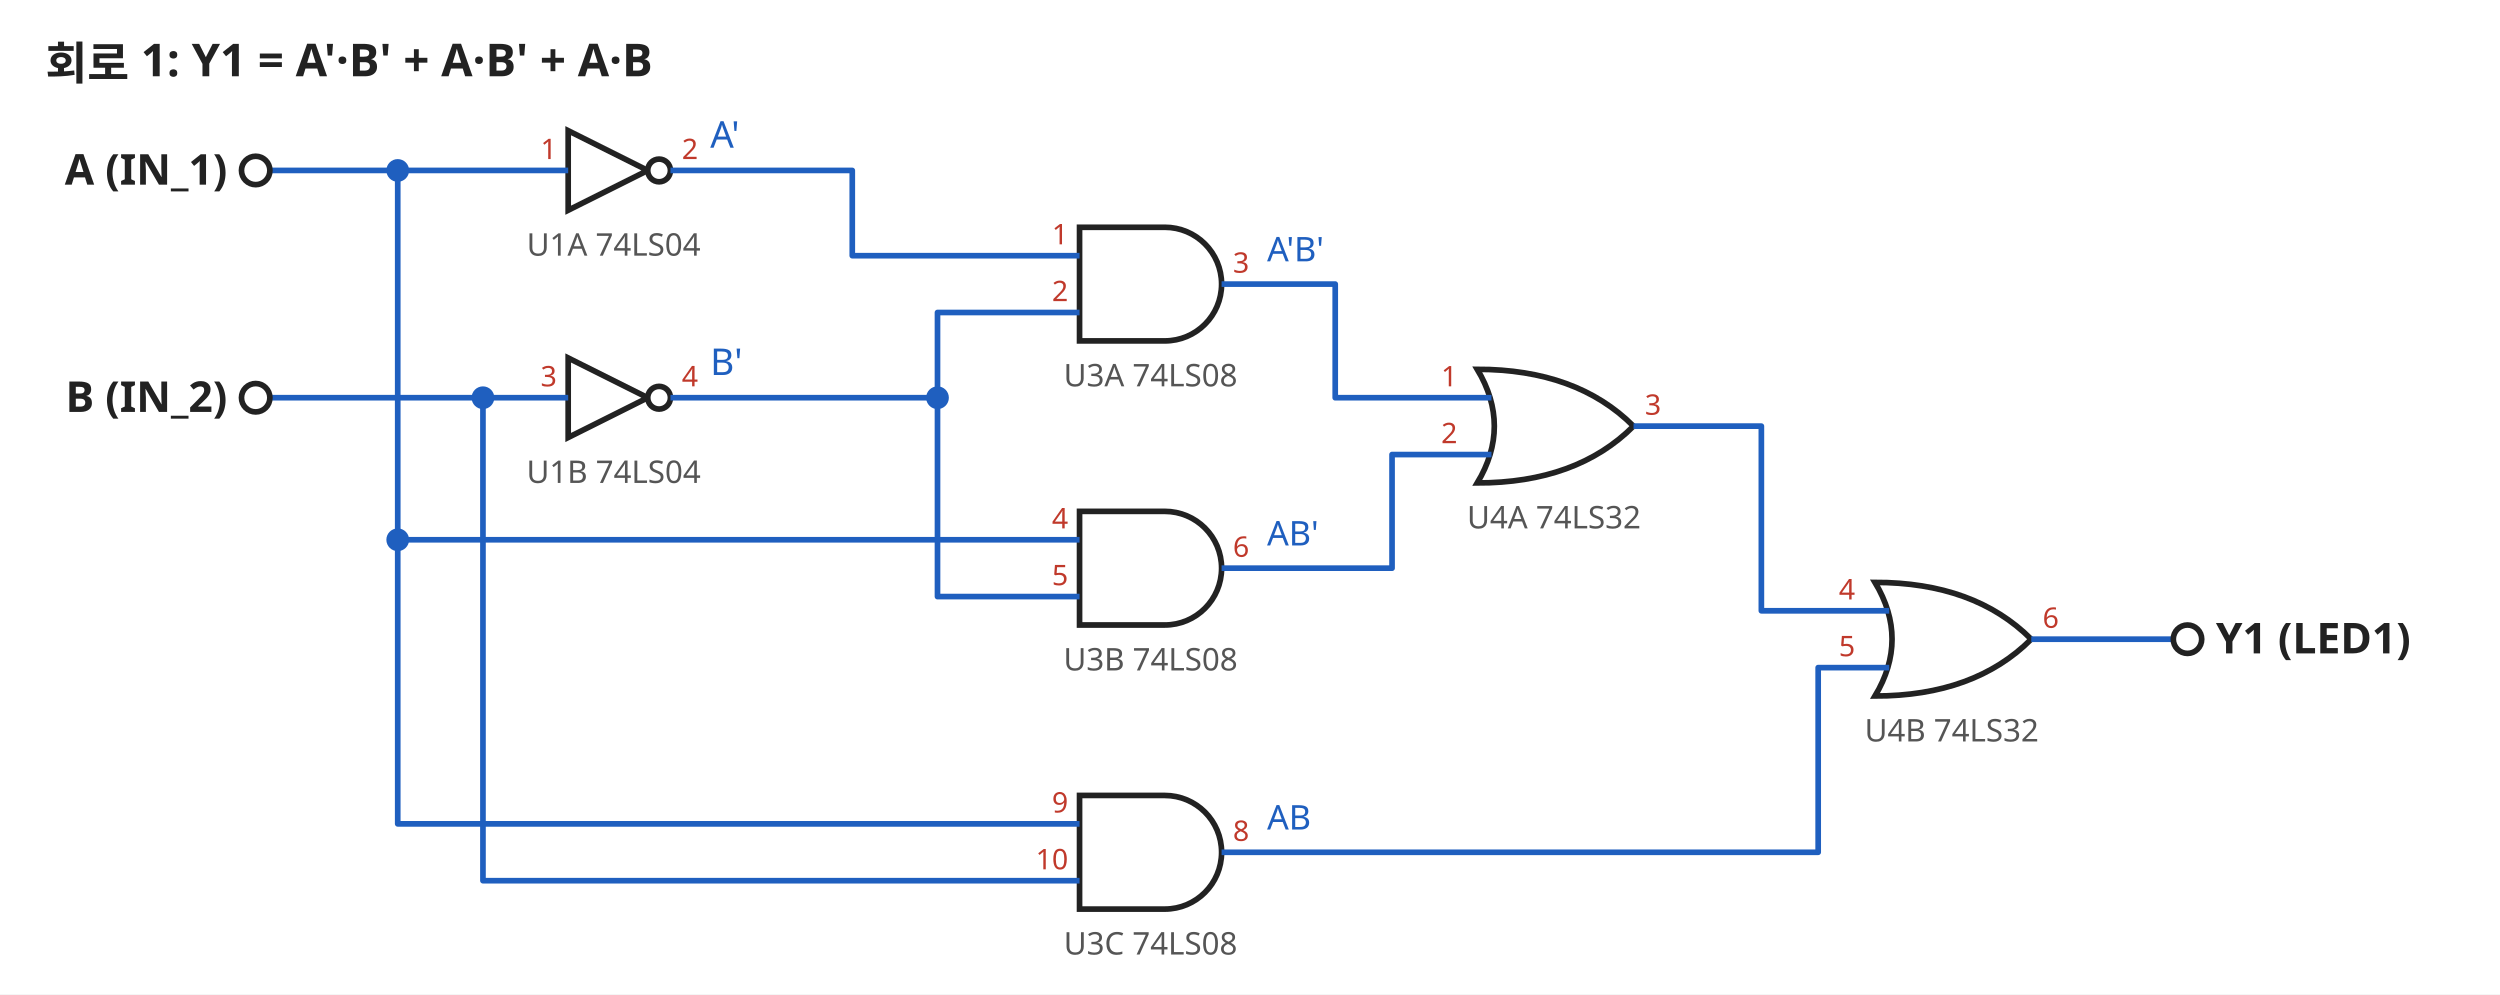
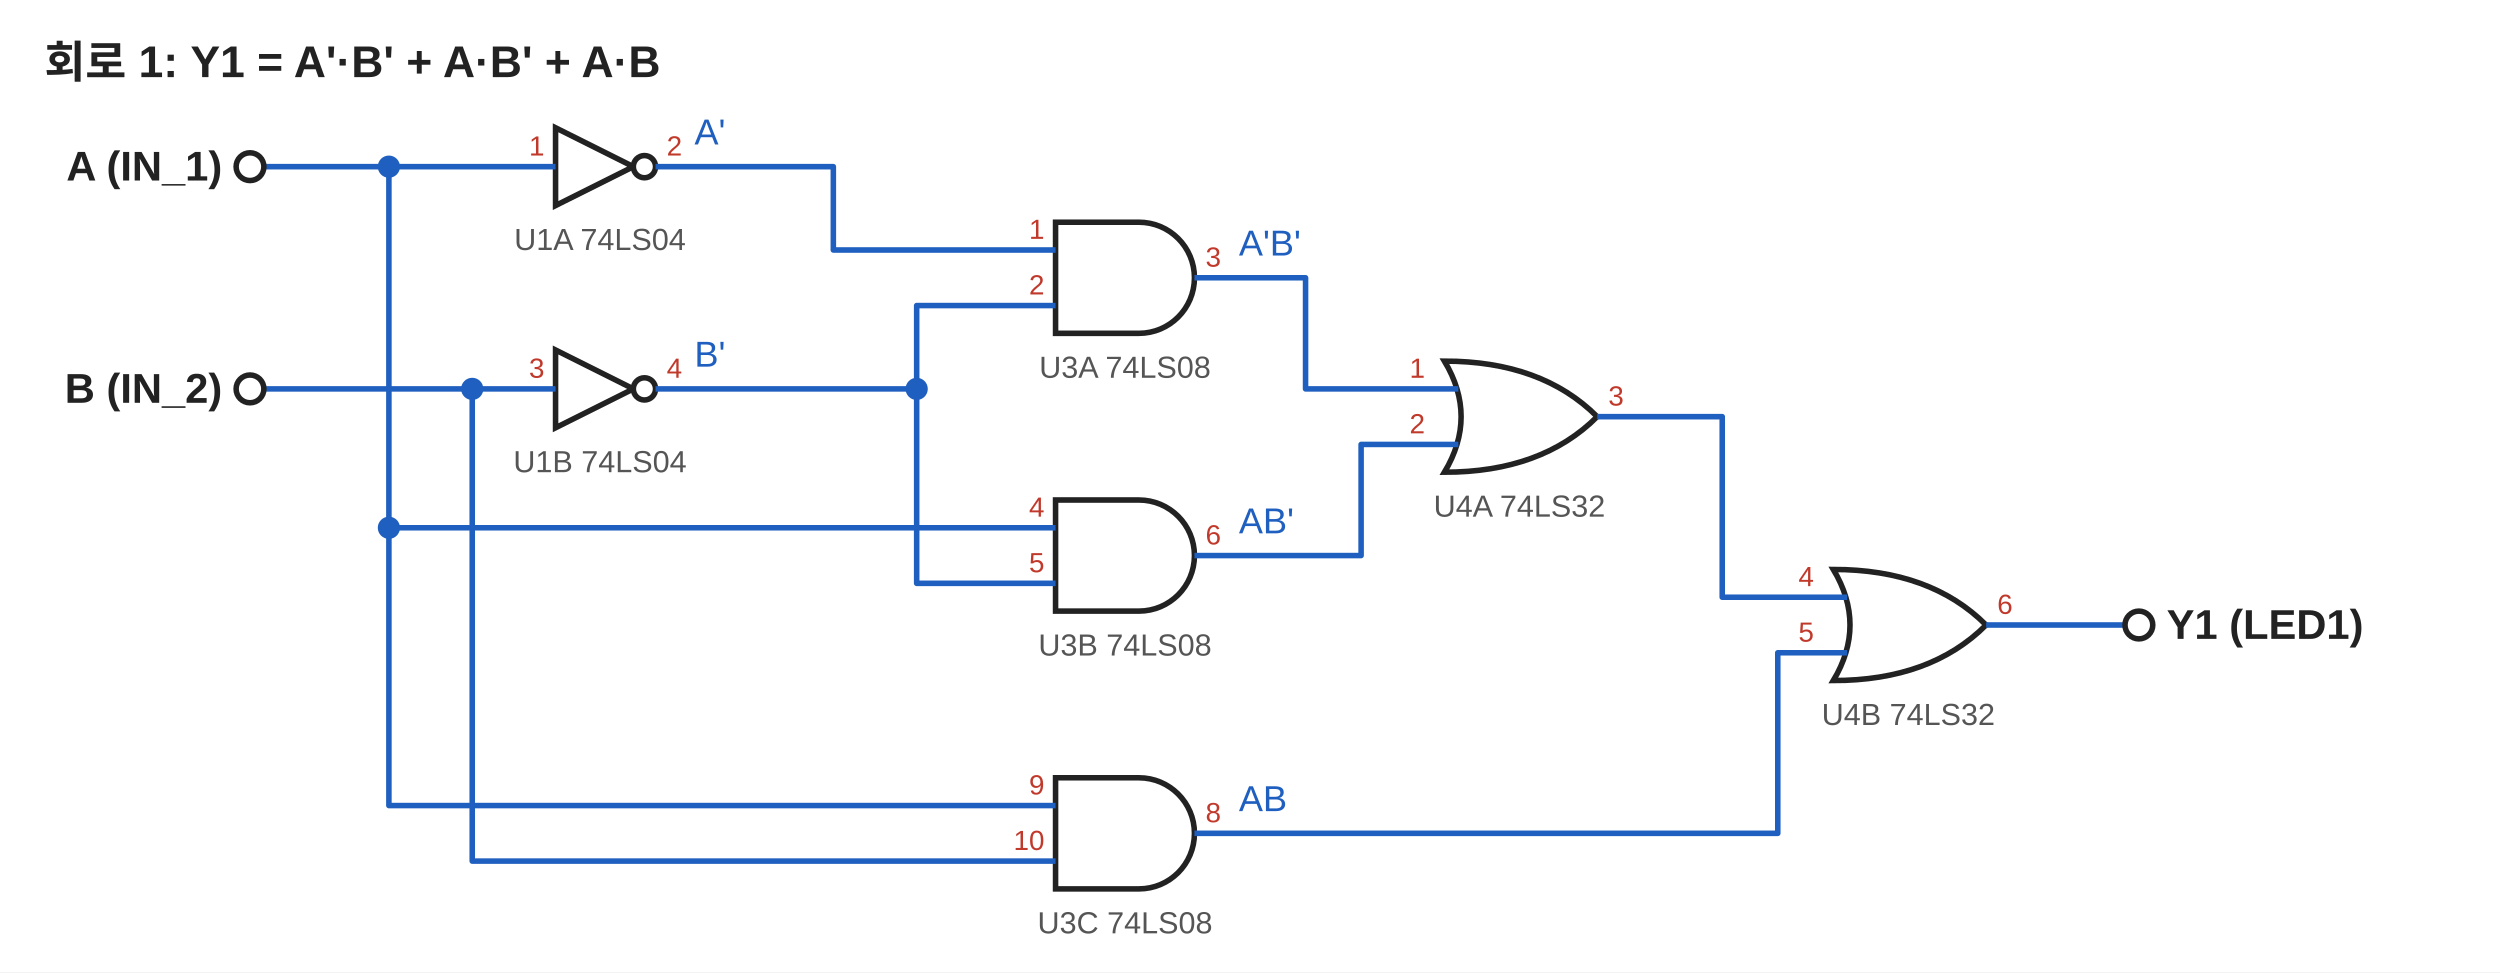
- <svg xmlns="http://www.w3.org/2000/svg" width="880" height="350" viewBox="0 0 880 350" font-family="sans-serif">
-   <rect width="880" height="350" fill="#ffffff" />
+ <svg xmlns="http://www.w3.org/2000/svg" width="900" height="350" viewBox="0 0 900 350" font-family="Arial, Helvetica, sans-serif">
+   <rect width="900" height="350" fill="#ffffff" />
  <text x="16" y="28" font-size="16" text-anchor="start" fill="#222" font-weight="bold">회로 1:  Y1 = A'·B' + A·B' + A·B</text>
  <path d="M200,46 L228,60 L200,74 Z" stroke="#222" stroke-width="2" fill="#fff" />
  <circle cx="232" cy="60" r="4" stroke="#222" stroke-width="2" fill="#fff" />
  <text x="196" y="56" font-size="10" text-anchor="end" fill="#c0392b">1</text>
  <text x="240" y="56" font-size="10" text-anchor="start" fill="#c0392b">2</text>
  <text x="216" y="90" font-size="11" text-anchor="middle" fill="#555">U1A 74LS04</text>
  <path d="M200,126 L228,140 L200,154 Z" stroke="#222" stroke-width="2" fill="#fff" />
  <circle cx="232" cy="140" r="4" stroke="#222" stroke-width="2" fill="#fff" />
  <text x="196" y="136" font-size="10" text-anchor="end" fill="#c0392b">3</text>
  <text x="240" y="136" font-size="10" text-anchor="start" fill="#c0392b">4</text>
  <text x="216" y="170" font-size="11" text-anchor="middle" fill="#555">U1B 74LS04</text>
  <path d="M380,80 H410 A20,20 0 0 1 410,120 H380 Z" stroke="#222" stroke-width="2" fill="#fff" />
  <text x="376" y="86" font-size="10" text-anchor="end" fill="#c0392b">1</text>
  <text x="376" y="106" font-size="10" text-anchor="end" fill="#c0392b">2</text>
  <text x="434" y="96" font-size="10" text-anchor="start" fill="#c0392b">3</text>
  <text x="405" y="136" font-size="11" text-anchor="middle" fill="#555">U3A 74LS08</text>
  <path d="M380,180 H410 A20,20 0 0 1 410,220 H380 Z" stroke="#222" stroke-width="2" fill="#fff" />
  <text x="376" y="186" font-size="10" text-anchor="end" fill="#c0392b">4</text>
  <text x="376" y="206" font-size="10" text-anchor="end" fill="#c0392b">5</text>
  <text x="434" y="196" font-size="10" text-anchor="start" fill="#c0392b">6</text>
  <text x="405" y="236" font-size="11" text-anchor="middle" fill="#555">U3B 74LS08</text>
  <path d="M380,280 H410 A20,20 0 0 1 410,320 H380 Z" stroke="#222" stroke-width="2" fill="#fff" />
  <text x="376" y="286" font-size="10" text-anchor="end" fill="#c0392b">9</text>
  <text x="376" y="306" font-size="10" text-anchor="end" fill="#c0392b">10</text>
  <text x="434" y="296" font-size="10" text-anchor="start" fill="#c0392b">8</text>
  <text x="405" y="336" font-size="11" text-anchor="middle" fill="#555">U3C 74LS08</text>
  <path d="M520,130 Q555,130 575,150 Q555,170 520,170 Q532,150 520,130 Z" stroke="#222" stroke-width="2" fill="#fff" />
  <text x="513" y="136" font-size="10" text-anchor="end" fill="#c0392b">1</text>
  <text x="513" y="156" font-size="10" text-anchor="end" fill="#c0392b">2</text>
  <text x="579" y="146" font-size="10" text-anchor="start" fill="#c0392b">3</text>
  <text x="547" y="186" font-size="11" text-anchor="middle" fill="#555">U4A 74LS32</text>
  <path d="M660,205 Q695,205 715,225 Q695,245 660,245 Q672,225 660,205 Z" stroke="#222" stroke-width="2" fill="#fff" />
  <text x="653" y="211" font-size="10" text-anchor="end" fill="#c0392b">4</text>
  <text x="653" y="231" font-size="10" text-anchor="end" fill="#c0392b">5</text>
  <text x="719" y="221" font-size="10" text-anchor="start" fill="#c0392b">6</text>
  <text x="687" y="261" font-size="11" text-anchor="middle" fill="#555">U4B 74LS32</text>
  <path d="M90,60 L200,60" stroke="#1f5fbf" stroke-width="2" fill="none" stroke-linejoin="round" />
  <path d="M140,60 L140,290 L380,290" stroke="#1f5fbf" stroke-width="2" fill="none" stroke-linejoin="round" />
  <path d="M140,190 L380,190" stroke="#1f5fbf" stroke-width="2" fill="none" stroke-linejoin="round" />
  <path d="M90,140 L200,140" stroke="#1f5fbf" stroke-width="2" fill="none" stroke-linejoin="round" />
  <path d="M170,140 L170,310 L380,310" stroke="#1f5fbf" stroke-width="2" fill="none" stroke-linejoin="round" />
  <circle cx="140" cy="60" r="4" fill="#1f5fbf" />
  <circle cx="140" cy="190" r="4" fill="#1f5fbf" />
  <circle cx="170" cy="140" r="4" fill="#1f5fbf" />
  <path d="M236,60 L300,60 L300,90 L380,90" stroke="#1f5fbf" stroke-width="2" fill="none" stroke-linejoin="round" />
  <path d="M236,140 L330,140 L330,110 L380,110" stroke="#1f5fbf" stroke-width="2" fill="none" stroke-linejoin="round" />
  <path d="M330,140 L330,210 L380,210" stroke="#1f5fbf" stroke-width="2" fill="none" stroke-linejoin="round" />
  <circle cx="330" cy="140" r="4" fill="#1f5fbf" />
  <text x="250" y="52" font-size="13" text-anchor="start" fill="#1f5fbf">A'</text>
  <text x="250" y="132" font-size="13" text-anchor="start" fill="#1f5fbf">B'</text>
  <path d="M430,100 L470,100 L470,140 L525,140" stroke="#1f5fbf" stroke-width="2" fill="none" stroke-linejoin="round" />
  <path d="M430,200 L490,200 L490,160 L525,160" stroke="#1f5fbf" stroke-width="2" fill="none" stroke-linejoin="round" />
  <path d="M575,150 L620,150 L620,215 L665,215" stroke="#1f5fbf" stroke-width="2" fill="none" stroke-linejoin="round" />
  <path d="M430,300 L640,300 L640,235 L665,235" stroke="#1f5fbf" stroke-width="2" fill="none" stroke-linejoin="round" />
-   <text x="446" y="92" font-size="12" text-anchor="start" fill="#1f5fbf">A'B'</text>
-   <text x="446" y="192" font-size="12" text-anchor="start" fill="#1f5fbf">AB'</text>
-   <text x="446" y="292" font-size="12" text-anchor="start" fill="#1f5fbf">AB</text>
+   <text x="446" y="92" font-size="13" text-anchor="start" fill="#1f5fbf">A'B'</text>
+   <text x="446" y="192" font-size="13" text-anchor="start" fill="#1f5fbf">AB'</text>
+   <text x="446" y="292" font-size="13" text-anchor="start" fill="#1f5fbf">AB</text>
  <path d="M715,225 L770,225" stroke="#1f5fbf" stroke-width="2" fill="none" stroke-linejoin="round" />
  <circle cx="90" cy="60" r="5" fill="#fff" stroke="#222" stroke-width="2" />
  <text x="80" y="65" font-size="15" text-anchor="end" fill="#222" font-weight="bold">A (IN_1)</text>
  <circle cx="90" cy="140" r="5" fill="#fff" stroke="#222" stroke-width="2" />
  <text x="80" y="145" font-size="15" text-anchor="end" fill="#222" font-weight="bold">B (IN_2)</text>
  <circle cx="770" cy="225" r="5" fill="#fff" stroke="#222" stroke-width="2" />
  <text x="780" y="230" font-size="15" text-anchor="start" fill="#222" font-weight="bold">Y1 (LED1)</text>
</svg>
